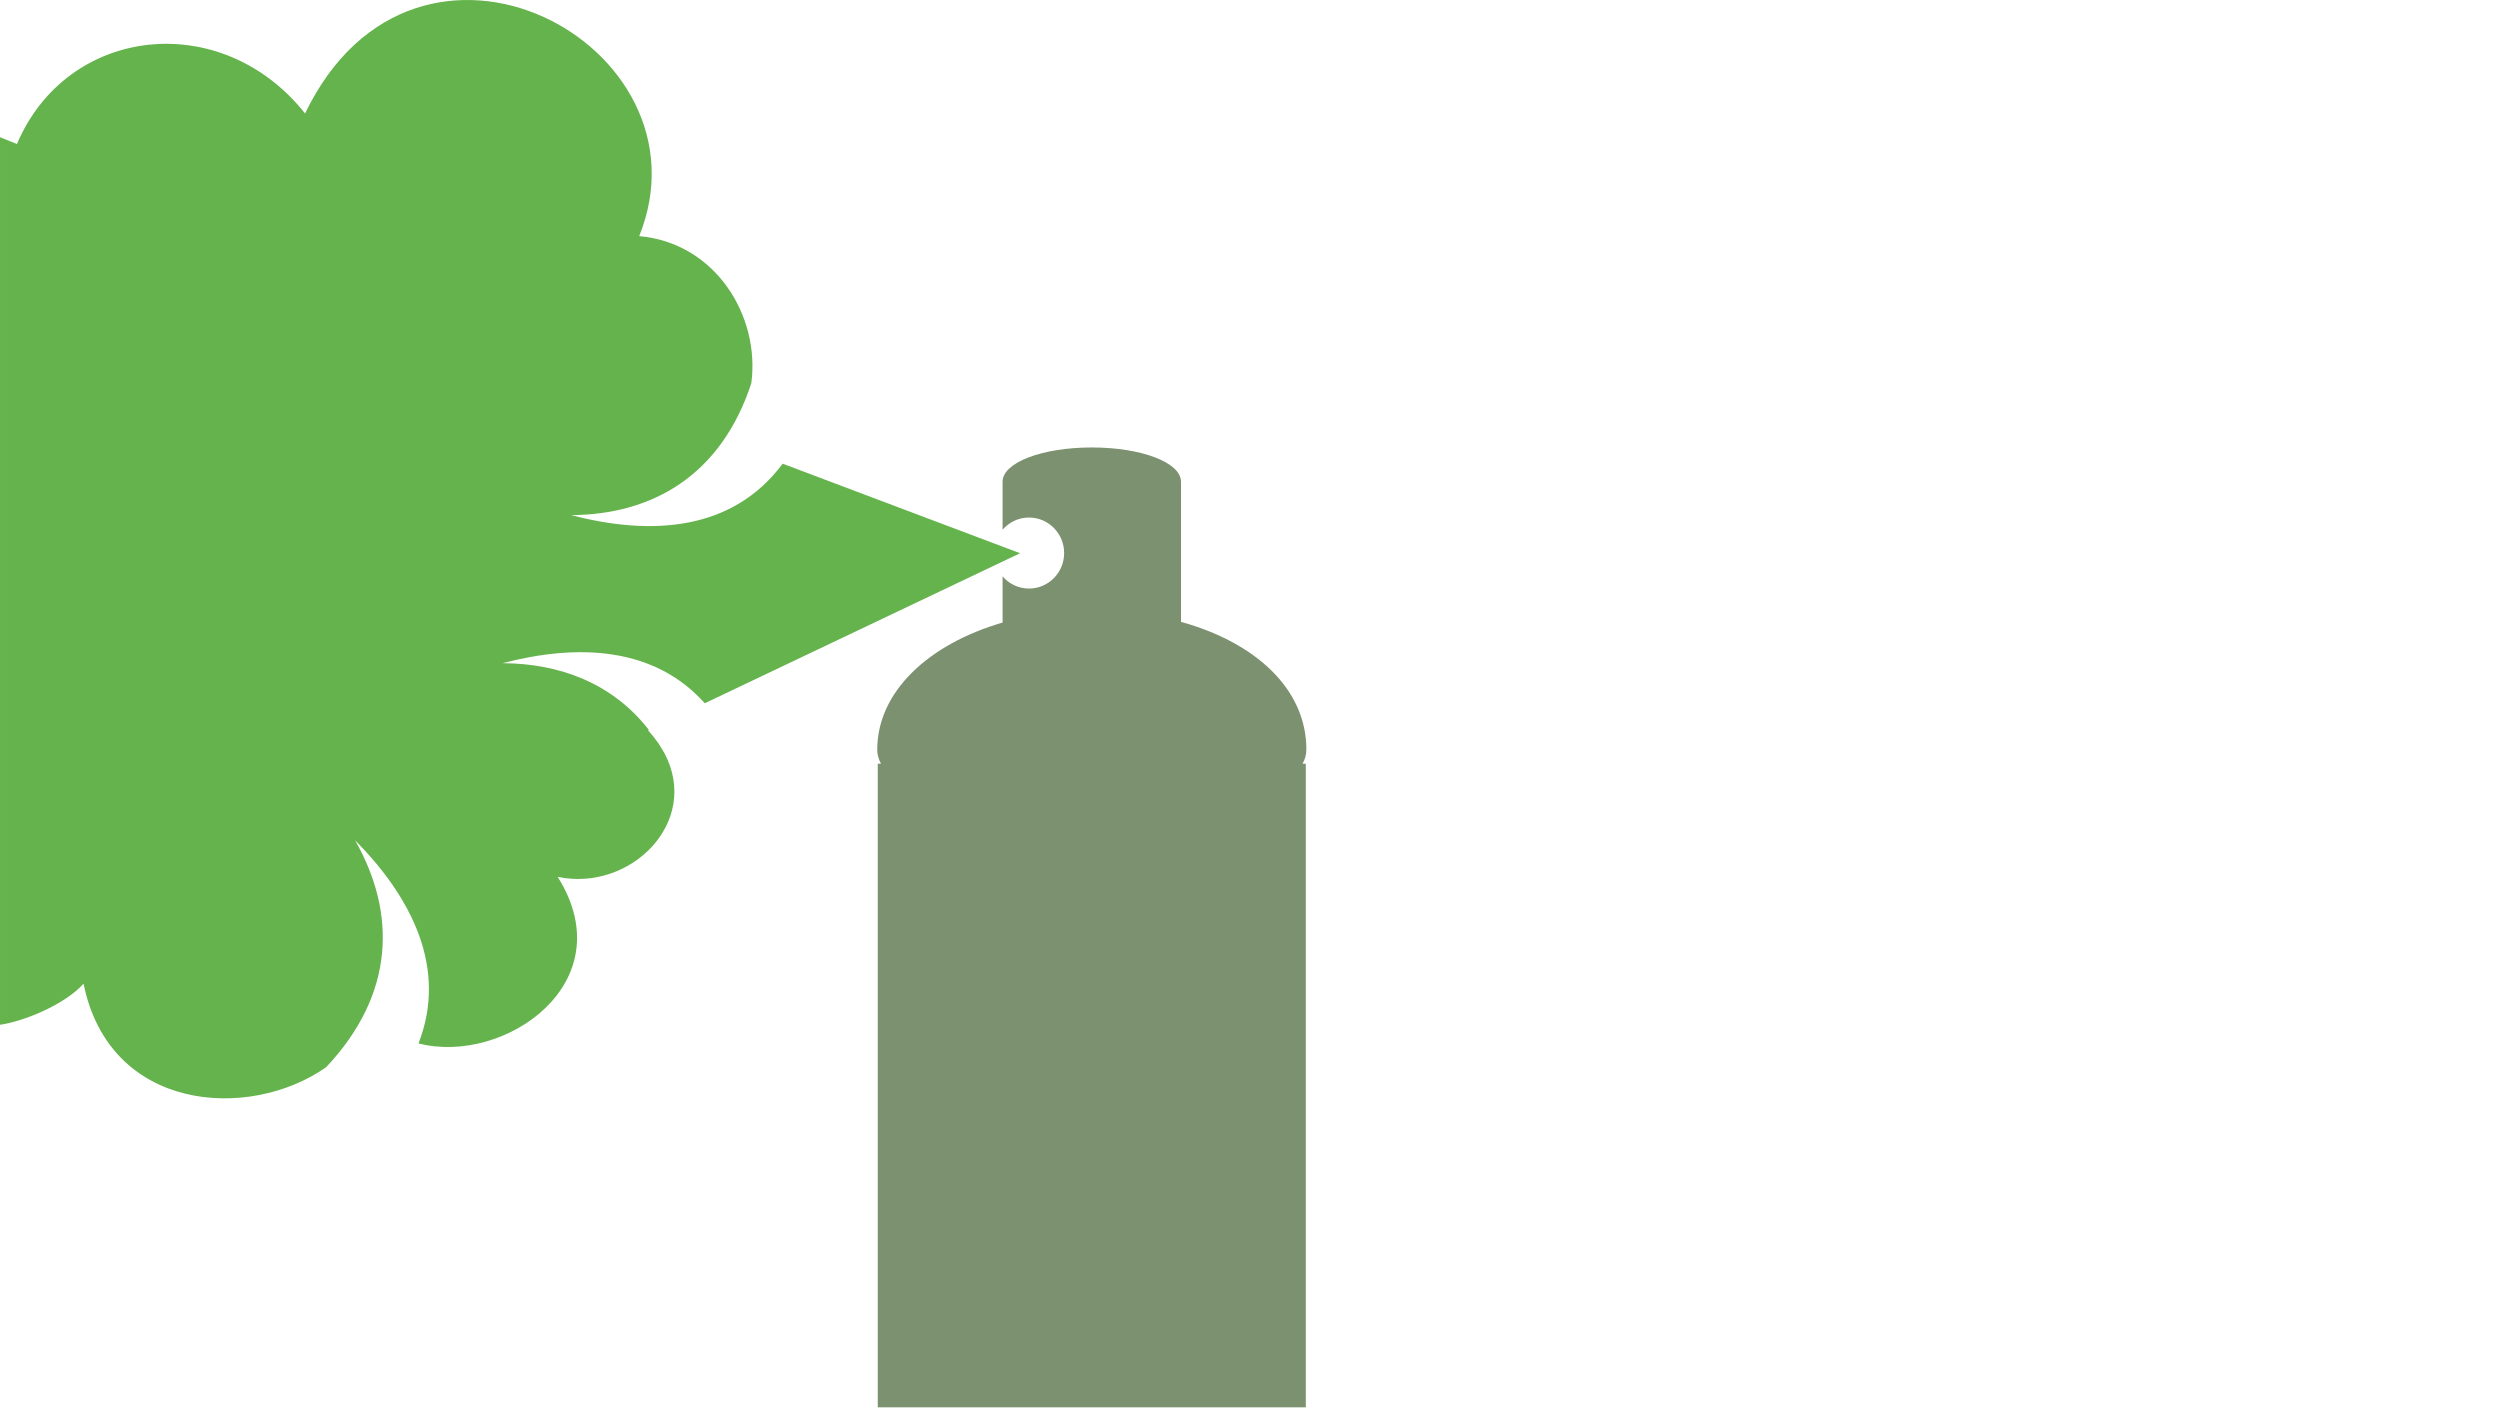
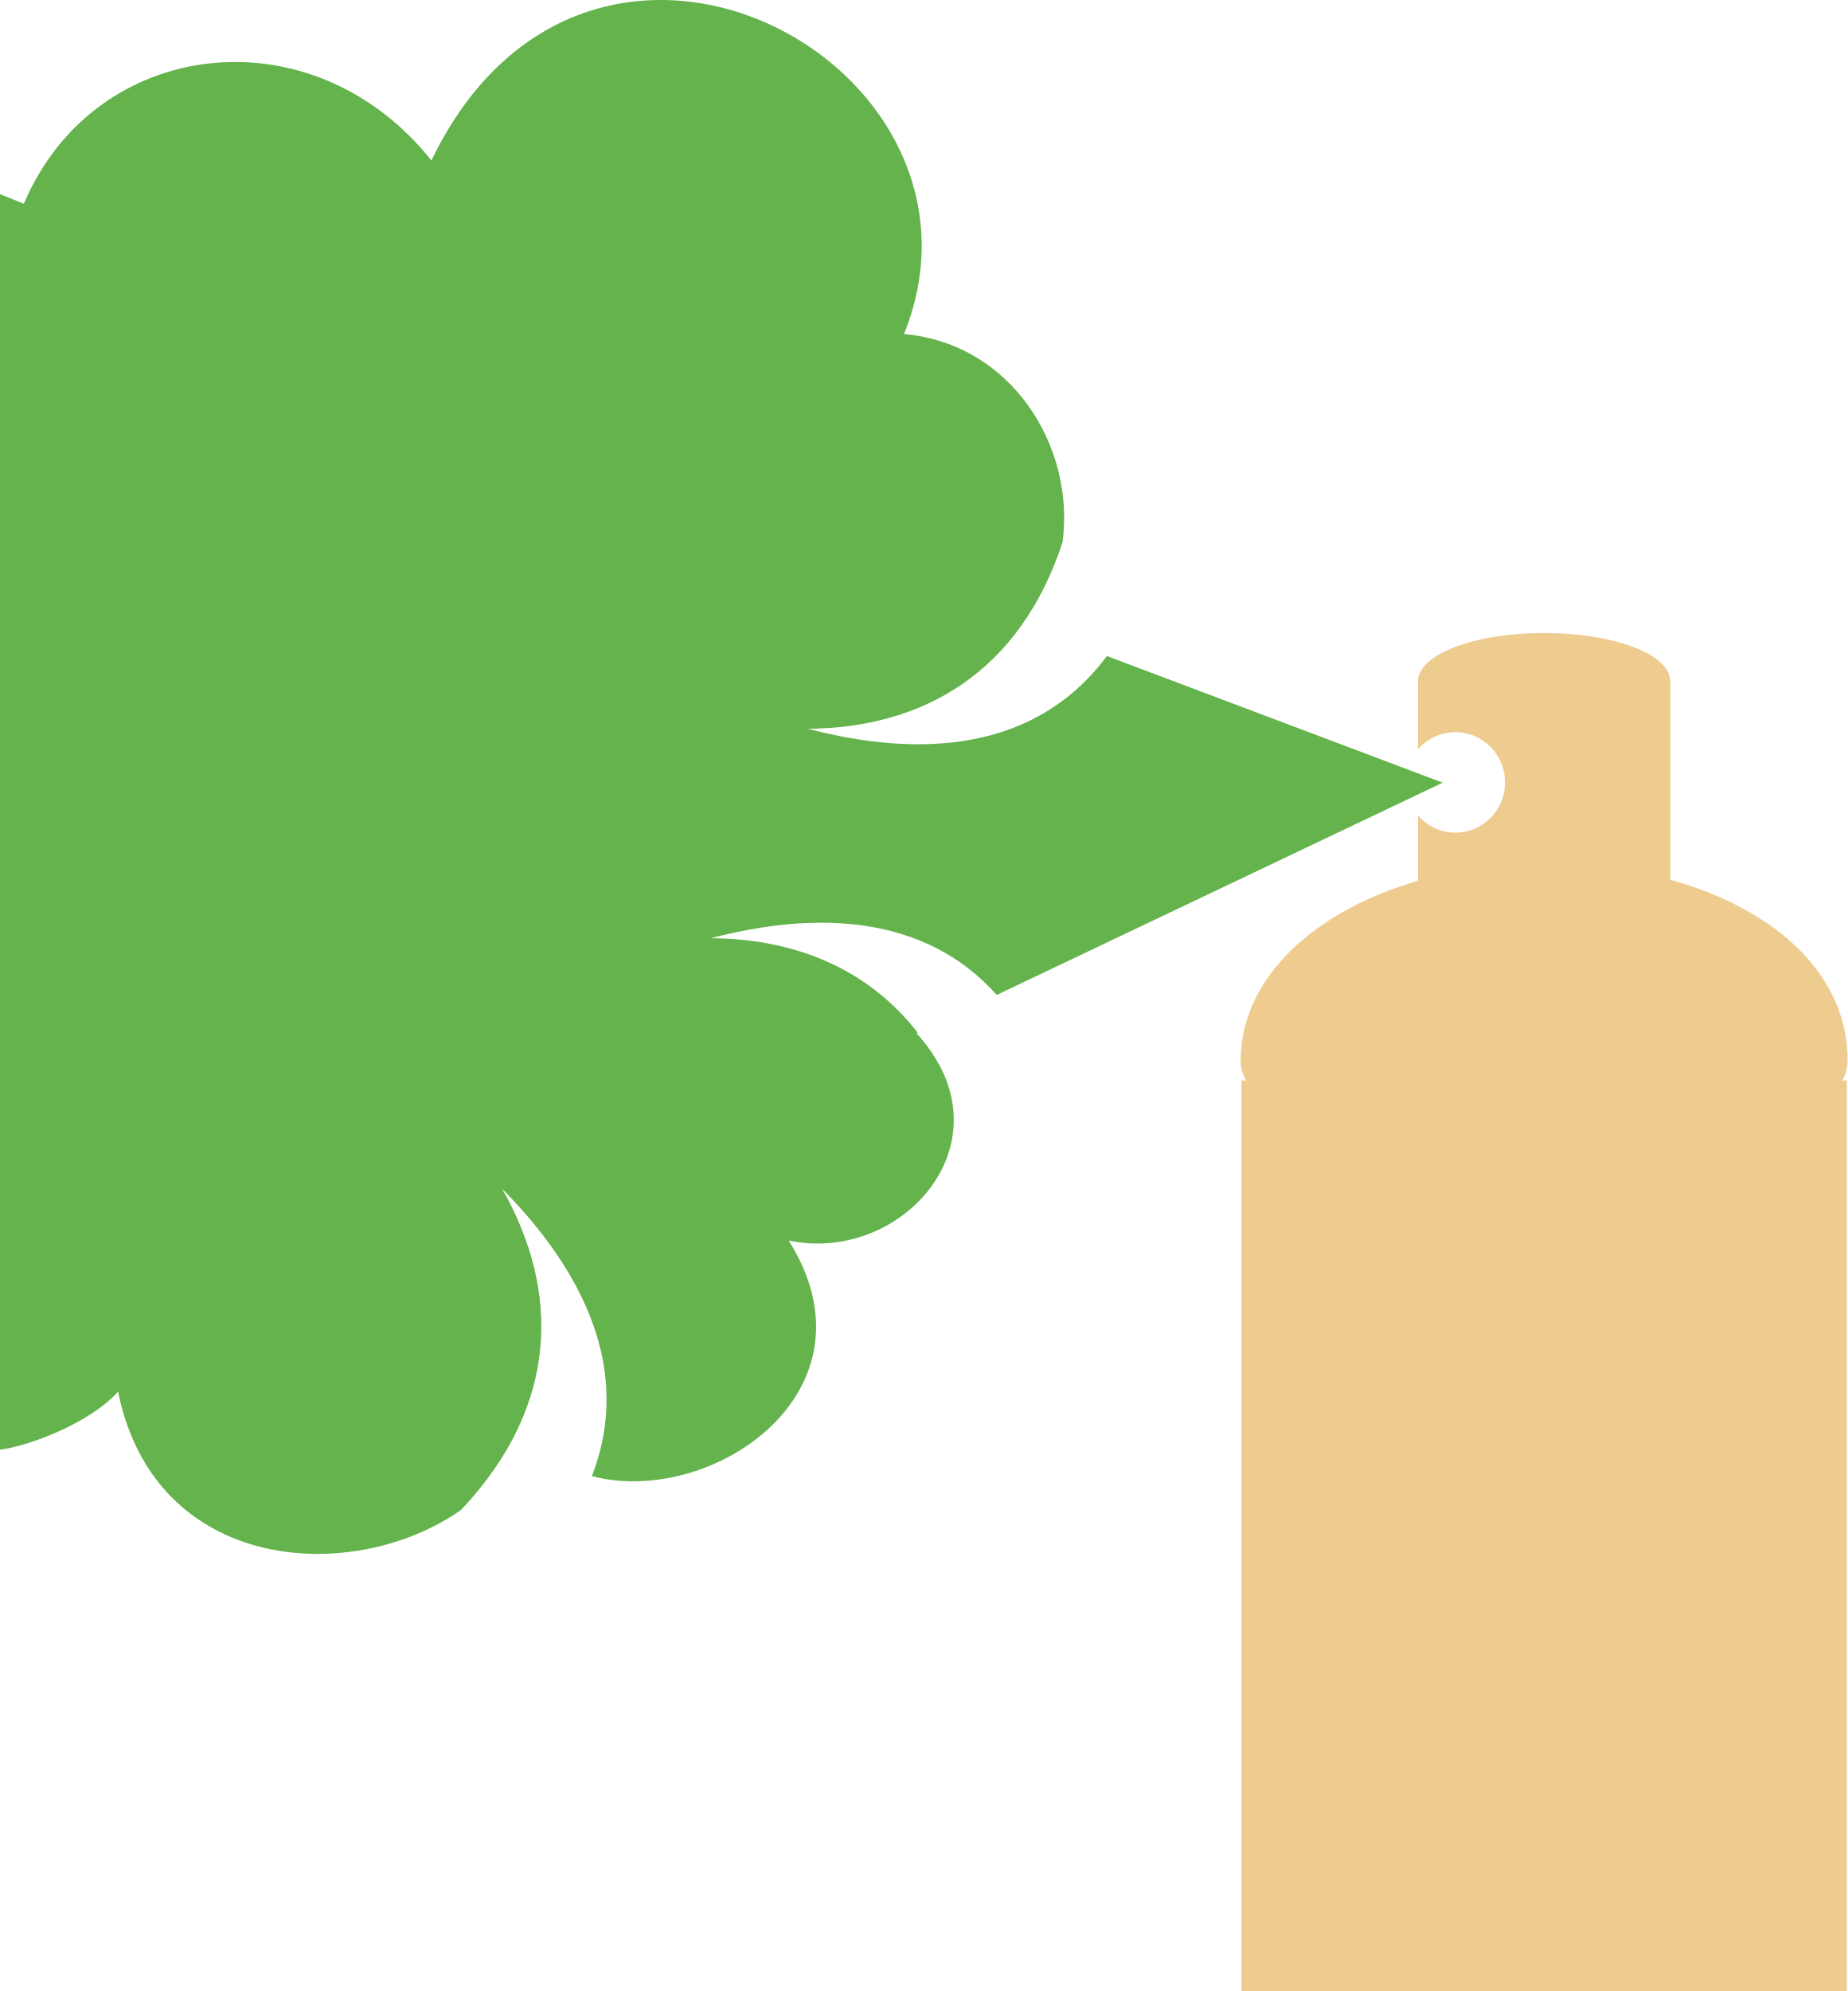
- <svg xmlns="http://www.w3.org/2000/svg" fill="#000000" width="1336" height="752.071" viewBox="0 0 53.44 30.083" version="1.1" id="svg6">
+ <svg xmlns="http://www.w3.org/2000/svg" fill="#000000" width="349.03" height="376" viewBox="0 0 27.922 30.083" version="1.1" id="svg6">
  <defs id="defs10" />
-   <path d="m 0.362,3.079 c 1.07,-2.528 4.365,-2.911 6.159,-0.654 2.377,-4.93 8.79,-1.466 7.143,2.622 v 0 c 1.637,0.147 2.588,1.714 2.396,3.145 -0.646,1.971 -2.114,2.809 -3.85,2.819 1.706,0.447 3.445,0.345 4.52,-1.099 l 5.075,1.914 -6.74,3.207 c -1.082,-1.212 -2.716,-1.277 -4.322,-0.857 1.25,0.007 2.362,0.445 3.127,1.426 l -0.018,0.009 c 0.085,0.093 0.159,0.187 0.224,0.281 0.045,0.07 0.089,0.142 0.131,0.216 0.772,1.468 -0.732,2.962 -2.286,2.636 1.429,2.269 -1.153,4.034 -2.975,3.56 0.627,-1.608 -0.147,-3.12 -1.357,-4.344 0.88,1.544 0.866,3.279 -0.618,4.853 -1.641,1.152 -4.631,0.96 -5.185,-1.786 -0.416,0.465 -1.322,0.817 -1.786,0.878 V 2.933 l 0.364,0.146 z" id="path219" style="fill:#65b34c" />
-   <path d="m 18.752,16.023 c 0,-1.236 1.098,-2.256 2.679,-2.715 v -0.987 c 0.138,0.159 0.339,0.26 0.565,0.26 0.415,0 0.751,-0.34 0.751,-0.759 0,-0.419 -0.336,-0.759 -0.751,-0.759 -0.225,0 -0.427,0.101 -0.565,0.26 v -1.024 c 0,-0.416 0.854,-0.734 1.907,-0.734 1.053,0 1.907,0.317 1.907,0.734 v 2.994 c 1.581,0.437 2.68,1.426 2.68,2.73 0,0.104 -0.028,0.205 -0.081,0.303 h 0.069 v 13.757 h -9.15 v -13.757 h 0.069 c -0.053,-0.098 -0.081,-0.2 -0.081,-0.303 v 0 z" id="path4" style="fill:#7c916f;fill-opacity:1" />
+   <path d="m 0.359,3.079 c 1.07,-2.528 4.365,-2.911 6.159,-0.654 2.377,-4.93 8.79,-1.466 7.143,2.622 v 0 c 1.637,0.147 2.588,1.714 2.396,3.145 -0.646,1.971 -2.114,2.809 -3.85,2.819 1.706,0.447 3.445,0.345 4.52,-1.099 l 5.075,1.914 -6.74,3.207 c -1.082,-1.212 -2.716,-1.277 -4.322,-0.857 1.25,0.007 2.362,0.445 3.127,1.426 l -0.018,0.009 c 0.085,0.093 0.159,0.187 0.224,0.281 0.045,0.07 0.089,0.142 0.131,0.216 0.772,1.468 -0.732,2.962 -2.286,2.636 1.429,2.269 -1.153,4.034 -2.975,3.56 0.627,-1.608 -0.147,-3.12 -1.357,-4.344 0.88,1.544 0.866,3.279 -0.618,4.853 -1.641,1.152 -4.631,0.96 -5.185,-1.786 -0.416,0.465 -1.322,0.817 -1.786,0.878 V 2.933 l 0.364,0.146 z" id="path219" style="fill:#65b34c" />
+   <path d="m 18.749,16.023 c 0,-1.236 1.098,-2.256 2.679,-2.715 v -0.987 c 0.138,0.159 0.339,0.26 0.565,0.26 0.415,0 0.751,-0.34 0.751,-0.759 0,-0.419 -0.336,-0.759 -0.751,-0.759 -0.225,0 -0.427,0.101 -0.565,0.26 v -1.024 c 0,-0.416 0.854,-0.734 1.907,-0.734 1.053,0 1.907,0.317 1.907,0.734 v 2.994 c 1.581,0.437 2.68,1.426 2.68,2.73 0,0.104 -0.028,0.205 -0.081,0.303 h 0.069 v 13.757 h -9.15 v -13.757 h 0.069 c -0.053,-0.098 -0.081,-0.2 -0.081,-0.303 v 0 z" id="path4" style="fill:#eecc90;fill-opacity:1" />
</svg>
